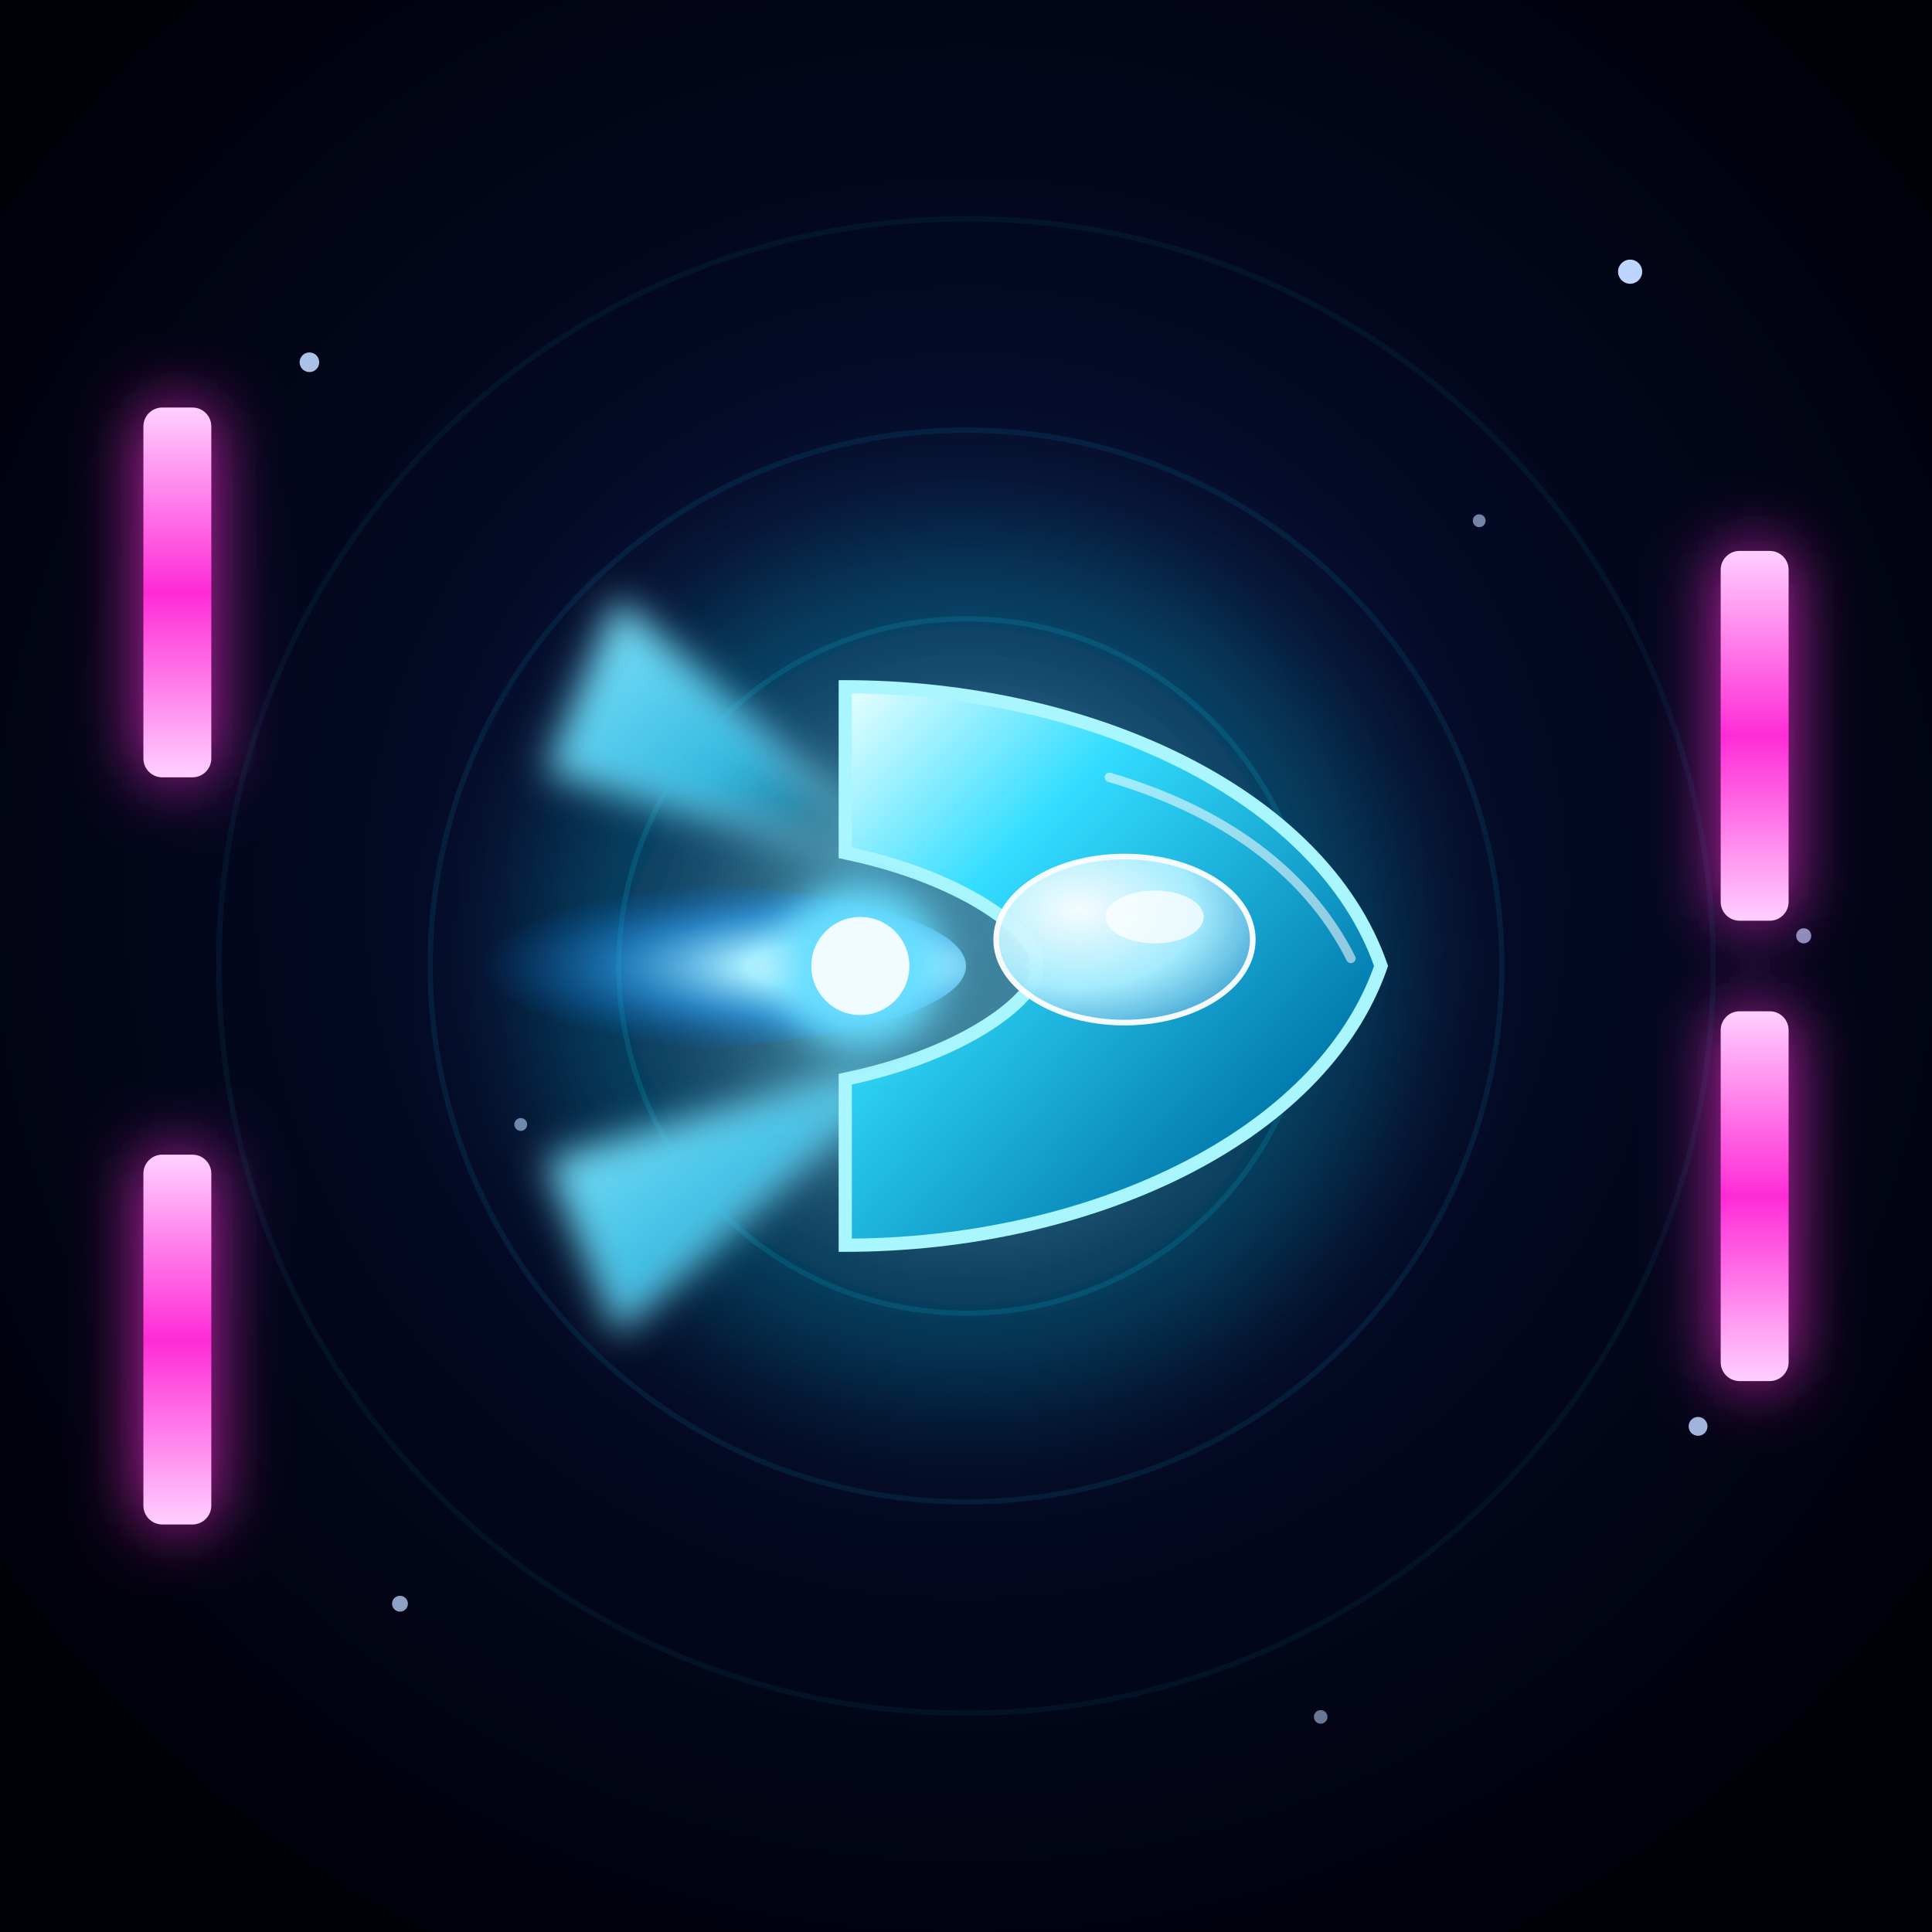
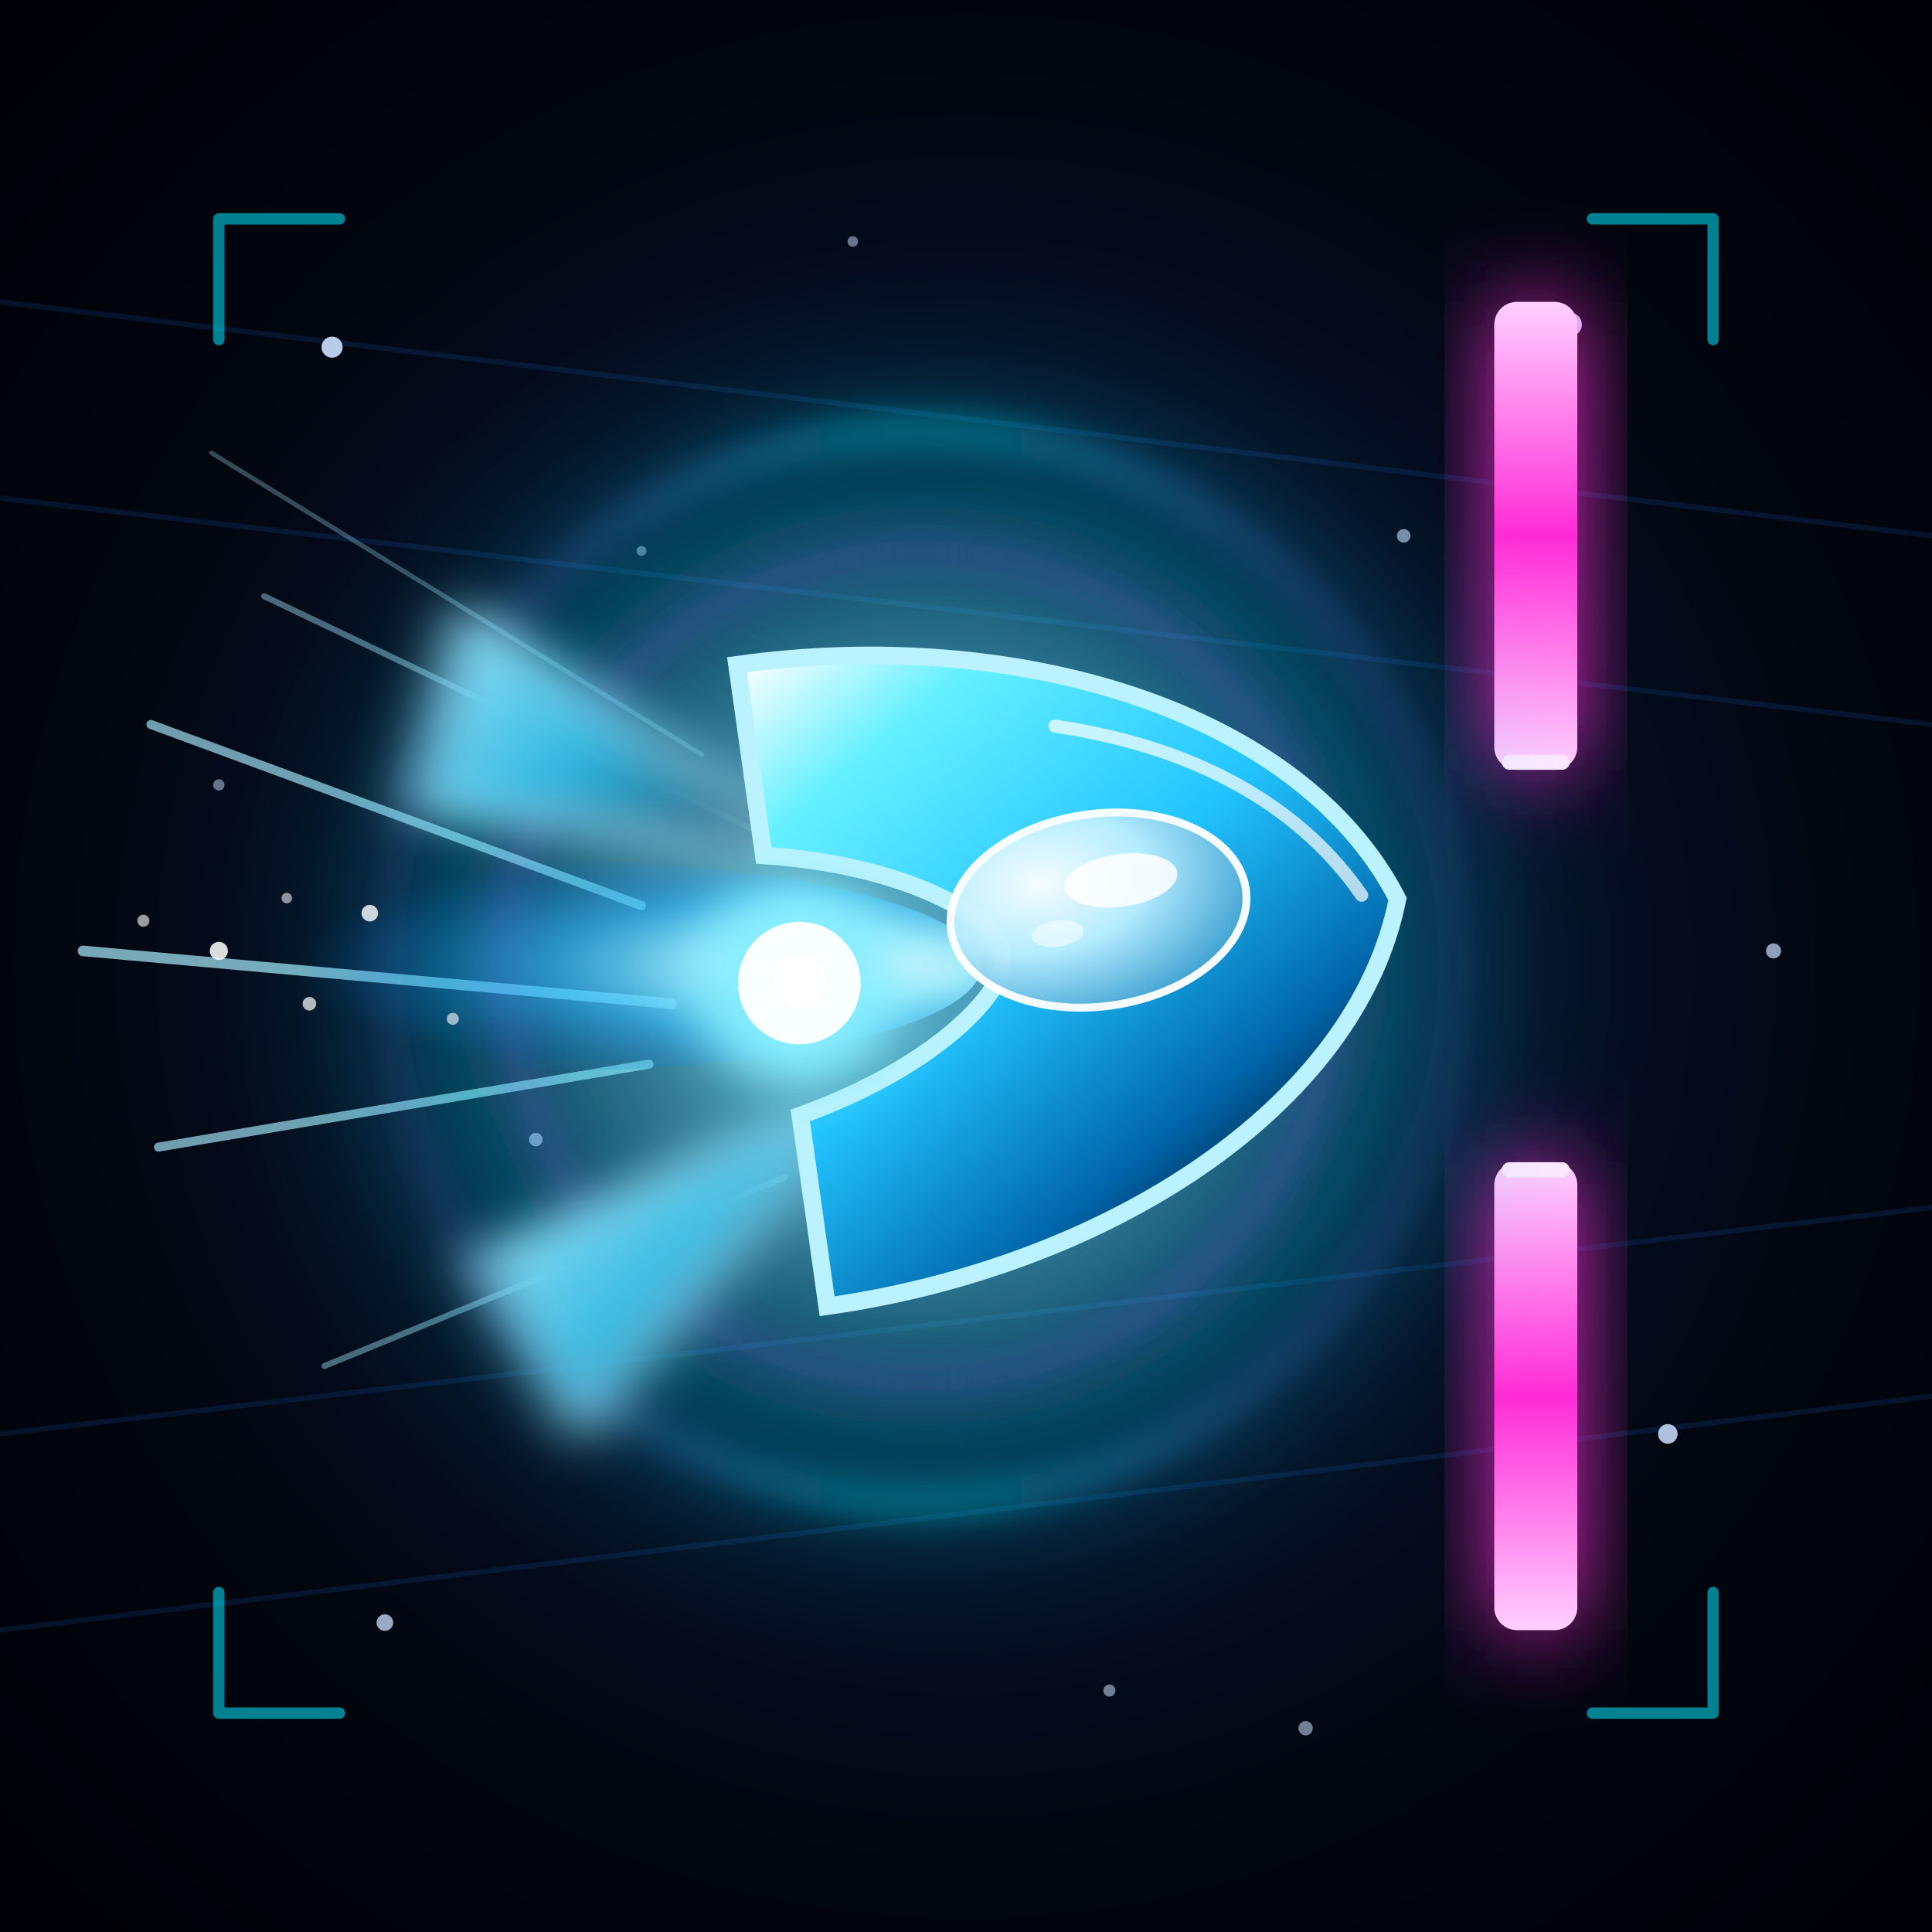
<svg xmlns="http://www.w3.org/2000/svg" viewBox="0 0 512 512">
  <defs>
-     <radialGradient id="bg" cx="50%" cy="46%" r="62%">
-       <stop offset="0%" stop-color="#102050" />
-       <stop offset="45%" stop-color="#040a26" />
-       <stop offset="100%" stop-color="#000008" />
+     <radialGradient id="bg" cx="50%" cy="50%" r="72%">
+       <stop offset="0%" stop-color="#152a66" />
+       <stop offset="30%" stop-color="#06122e" />
+       <stop offset="65%" stop-color="#02060f" />
+       <stop offset="100%" stop-color="#000005" />
    </radialGradient>
-     <linearGradient id="hull" x1="0%" y1="0%" x2="100%" y2="100%">
-       <stop offset="0%" stop-color="#eaffff" />
-       <stop offset="30%" stop-color="#33ddff" />
-       <stop offset="80%" stop-color="#0077aa" />
-       <stop offset="100%" stop-color="#003355" />
+     <linearGradient id="hull" x1="0%" y1="0%" x2="60%" y2="100%">
+       <stop offset="0%" stop-color="#ffffff" />
+       <stop offset="20%" stop-color="#66f0ff" />
+       <stop offset="55%" stop-color="#22c4ff" />
+       <stop offset="85%" stop-color="#0066aa" />
+       <stop offset="100%" stop-color="#002244" />
    </linearGradient>
    <linearGradient id="wing" x1="0%" y1="0%" x2="100%" y2="100%">
-       <stop offset="0%" stop-color="#88e8ff" />
-       <stop offset="60%" stop-color="#33b8e0" />
+       <stop offset="0%" stop-color="#aaeeff" />
+       <stop offset="50%" stop-color="#33b8e0" />
      <stop offset="100%" stop-color="#003a55" />
    </linearGradient>
-     <radialGradient id="cockpit" cx="32%" cy="32%" r="85%">
+     <radialGradient id="cockpit" cx="32%" cy="32%" r="80%">
      <stop offset="0%" stop-color="#ffffff" />
-       <stop offset="55%" stop-color="#aaeeff" />
+       <stop offset="45%" stop-color="#bbeeff" />
      <stop offset="100%" stop-color="#3399cc" />
    </radialGradient>
-     <radialGradient id="flame" cx="80%" cy="50%" r="55%">
-       <stop offset="0%" stop-color="#ffffff" />
-       <stop offset="25%" stop-color="#aaeeff" />
-       <stop offset="60%" stop-color="#33aaff" stop-opacity="0.55" />
+     <radialGradient id="flame" cx="85%" cy="50%" r="62%">
+       <stop offset="0%" stop-color="#ffffff" stop-opacity="0.95" />
+       <stop offset="22%" stop-color="#aaf2ff" stop-opacity="0.9" />
+       <stop offset="55%" stop-color="#33bbff" stop-opacity="0.55" />
      <stop offset="100%" stop-color="#0066cc" stop-opacity="0" />
    </radialGradient>
    <linearGradient id="wallGrad" x1="0%" y1="0%" x2="0%" y2="100%">
      <stop offset="0%" stop-color="#ffd0ff" />
      <stop offset="50%" stop-color="#ff2bd6" />
      <stop offset="100%" stop-color="#ffd0ff" />
    </linearGradient>
-     <filter id="cyanGlow" x="-40%" y="-40%" width="180%" height="180%">
-       <feGaussianBlur stdDeviation="5" />
+     <linearGradient id="pulseGrad" x1="0%" y1="0%" x2="100%" y2="0%">
+       <stop offset="0%" stop-color="#aa44ff" stop-opacity="0.2" />
+       <stop offset="45%" stop-color="#00e8ff" stop-opacity="1" />
+       <stop offset="55%" stop-color="#00e8ff" stop-opacity="1" />
+       <stop offset="100%" stop-color="#aa44ff" stop-opacity="0.2" />
+     </linearGradient>
+     <filter id="cyanGlow" x="-50%" y="-50%" width="200%" height="200%">
+       <feGaussianBlur stdDeviation="6" />
    </filter>
    <filter id="bloom" x="-60%" y="-60%" width="220%" height="220%">
-       <feGaussianBlur stdDeviation="16" />
+       <feGaussianBlur stdDeviation="22" />
    </filter>
    <filter id="magentaGlow" x="-60%" y="-60%" width="220%" height="220%">
-       <feGaussianBlur stdDeviation="9" />
+       <feGaussianBlur stdDeviation="12" />
+     </filter>
+     <filter id="pulseGlow" x="-30%" y="-30%" width="160%" height="160%">
+       <feGaussianBlur stdDeviation="5" />
    </filter>
  </defs>
  <rect width="512" height="512" fill="url(#bg)" />
-   <g fill="none" stroke="#00e8ff" stroke-width="1.4">
-     <circle cx="256" cy="256" r="92" stroke-opacity="0.13" />
-     <circle cx="256" cy="256" r="142" stroke-opacity="0.09" />
-     <circle cx="256" cy="256" r="198" stroke-opacity="0.06" />
+   <g stroke="#1a66cc" stroke-width="1.4" fill="none" opacity="0.16">
+     <line x1="0" y1="380" x2="512" y2="320" />
+     <line x1="0" y1="432" x2="512" y2="370" />
+     <line x1="0" y1="132" x2="512" y2="192" />
+     <line x1="0" y1="80" x2="512" y2="142" />
  </g>
-   <g fill="#bcd6ff">
-     <circle cx="82" cy="96" r="2.6" opacity="0.9" />
-     <circle cx="432" cy="72" r="3.2" />
-     <circle cx="106" cy="425" r="2.1" opacity="0.75" />
-     <circle cx="450" cy="378" r="2.5" opacity="0.85" />
-     <circle cx="392" cy="138" r="1.7" opacity="0.6" />
-     <circle cx="138" cy="298" r="1.7" opacity="0.6" />
-     <circle cx="478" cy="248" r="2.0" opacity="0.7" />
-     <circle cx="42" cy="200" r="1.4" opacity="0.5" />
-     <circle cx="350" cy="455" r="1.8" opacity="0.55" />
+   <g fill="#cce0ff">
+     <circle cx="88" cy="92" r="2.8" opacity="0.9" />
+     <circle cx="416" cy="86" r="3.2" />
+     <circle cx="102" cy="430" r="2.2" opacity="0.75" />
+     <circle cx="442" cy="380" r="2.6" opacity="0.85" />
+     <circle cx="372" cy="142" r="1.8" opacity="0.6" />
+     <circle cx="142" cy="302" r="1.8" opacity="0.6" />
+     <circle cx="470" cy="252" r="2.0" opacity="0.7" />
+     <circle cx="58" cy="208" r="1.5" opacity="0.5" />
+     <circle cx="346" cy="458" r="1.9" opacity="0.55" />
+     <circle cx="226" cy="64" r="1.4" opacity="0.5" />
+     <circle cx="294" cy="448" r="1.6" opacity="0.55" />
+     <circle cx="170" cy="146" r="1.3" opacity="0.45" />
  </g>
-   <g filter="url(#magentaGlow)" opacity="0.85">
-     <rect x="38" y="108" width="18" height="98" fill="#ff2bd6" rx="5" />
-     <rect x="38" y="306" width="18" height="98" fill="#ff2bd6" rx="5" />
-     <rect x="456" y="146" width="18" height="98" fill="#ff2bd6" rx="5" />
-     <rect x="456" y="268" width="18" height="98" fill="#ff2bd6" rx="5" />
+   <g stroke="#aaeeff" stroke-linecap="round">
+     <line x1="40" y1="192" x2="170" y2="240" stroke-width="2.4" opacity="0.65" />
+     <line x1="70" y1="158" x2="200" y2="220" stroke-width="1.6" opacity="0.42" />
+     <line x1="22" y1="252" x2="178" y2="266" stroke-width="2.8" opacity="0.7" />
+     <line x1="42" y1="304" x2="172" y2="282" stroke-width="2.4" opacity="0.65" />
+     <line x1="86" y1="362" x2="208" y2="312" stroke-width="1.6" opacity="0.42" />
+     <line x1="56" y1="120" x2="186" y2="200" stroke-width="1.2" opacity="0.30" />
+   </g>
+   <g filter="url(#magentaGlow)" opacity="0.9">
+     <rect x="396" y="80" width="22" height="124" fill="#ff2bd6" rx="6" />
+     <rect x="396" y="308" width="22" height="124" fill="#ff2bd6" rx="6" />
  </g>
  <g>
-     <rect x="38" y="108" width="18" height="98" fill="url(#wallGrad)" rx="5" />
-     <rect x="38" y="306" width="18" height="98" fill="url(#wallGrad)" rx="5" />
-     <rect x="456" y="146" width="18" height="98" fill="url(#wallGrad)" rx="5" />
-     <rect x="456" y="268" width="18" height="98" fill="url(#wallGrad)" rx="5" />
+     <rect x="396" y="80" width="22" height="124" fill="url(#wallGrad)" rx="6" />
+     <rect x="396" y="308" width="22" height="124" fill="url(#wallGrad)" rx="6" />
+   </g>
+   <g fill="#ffe8ff">
+     <rect x="398" y="200" width="18" height="4" rx="2" opacity="0.95" />
+     <rect x="398" y="308" width="18" height="4" rx="2" opacity="0.95" />
  </g>
  <g filter="url(#bloom)">
-     <circle cx="256" cy="256" r="115" fill="#00e8ff" opacity="0.22" />
-     <circle cx="256" cy="256" r="62" fill="#aaffff" opacity="0.32" />
+     <circle cx="244" cy="256" r="145" fill="#00e8ff" opacity="0.30" />
+     <circle cx="244" cy="256" r="82" fill="#aaffff" opacity="0.40" />
  </g>
-   <ellipse cx="170" cy="256" rx="86" ry="22" fill="url(#flame)" />
-   <g transform="translate(256 256)">
+   <g filter="url(#pulseGlow)">
+     <circle cx="244" cy="256" r="142" fill="none" stroke="url(#pulseGrad)" stroke-width="3.5" opacity="0.85" />
+     <circle cx="244" cy="256" r="110" fill="none" stroke="#aa44ff" stroke-width="2.4" opacity="0.55" />
+   </g>
+   <ellipse cx="142" cy="256" rx="118" ry="28" fill="url(#flame)" />
+   <g fill="#ffffff">
+     <circle cx="58" cy="252" r="2.4" opacity="0.85" />
+     <circle cx="82" cy="266" r="1.8" opacity="0.7" />
+     <circle cx="38" cy="244" r="1.6" opacity="0.6" />
+     <circle cx="98" cy="242" r="2.2" opacity="0.8" />
+     <circle cx="120" cy="270" r="1.6" opacity="0.6" />
+     <circle cx="76" cy="238" r="1.4" opacity="0.55" />
+   </g>
+   <g transform="translate(244 256) rotate(-8) scale(1.16)">
    <g filter="url(#cyanGlow)">
-       <path d="M-22,-32 L-92,-96 L-110,-52 L-32,-30 Z" fill="url(#wing)" stroke="#88e8ff" stroke-width="2" />
-       <path d="M-22,32  L-92,96  L-110,52  L-32,30  Z" fill="url(#wing)" stroke="#88e8ff" stroke-width="2" />
+       <path d="M-22,-32 L-92,-96 L-110,-52 L-32,-30 Z" fill="url(#wing)" stroke="#aaeeff" stroke-width="2.5" />
+       <path d="M-22,32  L-92,96  L-110,52  L-32,30  Z" fill="url(#wing)" stroke="#aaeeff" stroke-width="2.5" />
    </g>
-     <path d="M110,0              C94,-46 32,-74 -32,-74              L-32,-30              C6,-22 22,-4 18,0              C22,4 6,22 -32,30              L-32,74              C32,74 94,46 110,0 Z" fill="url(#hull)" stroke="#aaf6ff" stroke-width="3.5" />
-     <path d="M38,-50 C72,-40 92,-22 102,-2" fill="none" stroke="#ffffff" stroke-width="2.5" stroke-linecap="round" opacity="0.55" />
-     <ellipse cx="42" cy="-7" rx="34" ry="22" fill="url(#cockpit)" stroke="#ffffff" stroke-width="1.5" opacity="0.95" />
-     <ellipse cx="50" cy="-13" rx="13" ry="7" fill="white" opacity="0.75" />
-     <circle cx="-28" cy="0" r="22" fill="#66ddff" filter="url(#cyanGlow)" />
-     <circle cx="-28" cy="0" r="13" fill="#ffffff" opacity="0.9" />
+     <path d="M110,0              C94,-46 32,-74 -32,-74              L-32,-30              C6,-22 22,-4 18,0              C22,4 6,22 -32,30              L-32,74              C32,74 94,46 110,0 Z" fill="url(#hull)" stroke="#bbf2ff" stroke-width="4" />
+     <path d="M38,-50 C72,-40 92,-22 102,-2" fill="none" stroke="#ffffff" stroke-width="3" stroke-linecap="round" opacity="0.7" />
+     <ellipse cx="42" cy="-7" rx="34" ry="22" fill="url(#cockpit)" stroke="#ffffff" stroke-width="1.8" opacity="0.95" />
+     <ellipse cx="48" cy="-13" rx="13" ry="6" fill="white" opacity="0.85" />
+     <ellipse cx="32" cy="-3" rx="6" ry="3" fill="white" opacity="0.5" />
+     <circle cx="-28" cy="0" r="24" fill="#88eeff" filter="url(#cyanGlow)" />
+     <circle cx="-28" cy="0" r="14" fill="#ffffff" opacity="0.95" />
+     <circle cx="-28" cy="0" r="6" fill="#ffffff" />
+   </g>
+   <g stroke="#00e8ff" stroke-width="3" fill="none" opacity="0.55" stroke-linecap="round">
+     <path d="M58,58  L58,90  M58,58  L90,58" />
+     <path d="M454,58  L454,90  M454,58  L422,58" />
+     <path d="M58,454 L58,422 M58,454 L90,454" />
+     <path d="M454,454 L454,422 M454,454 L422,454" />
  </g>
</svg>
